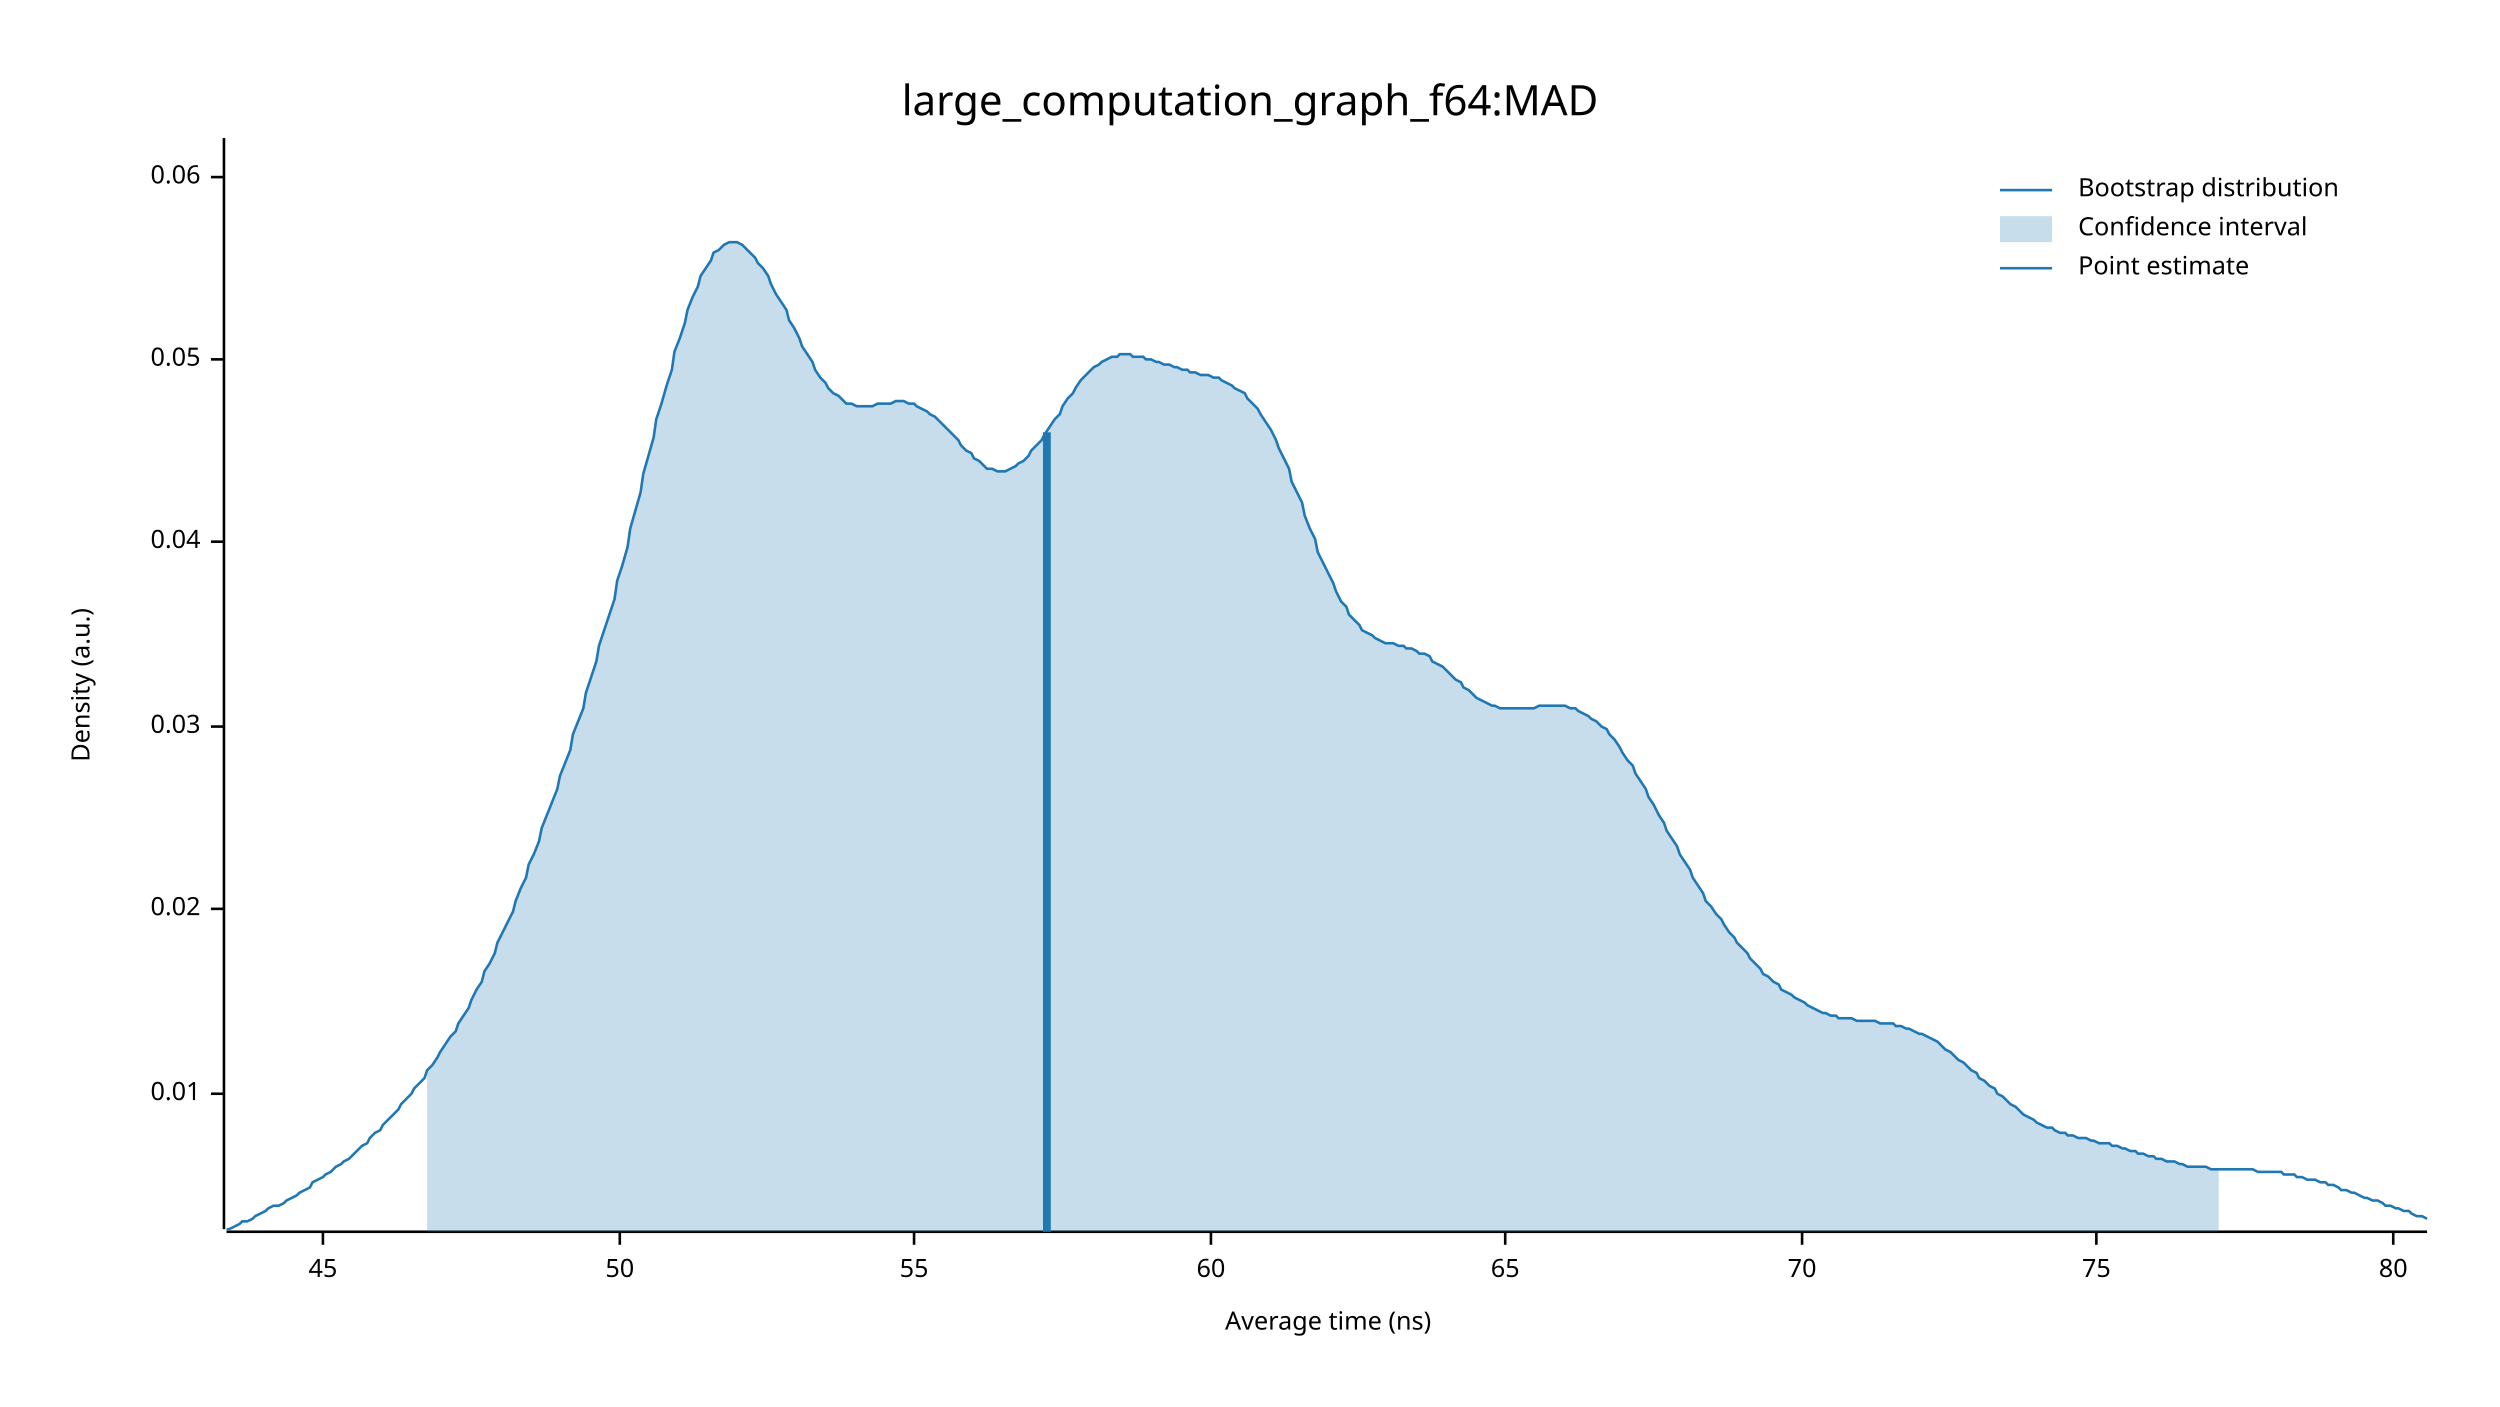
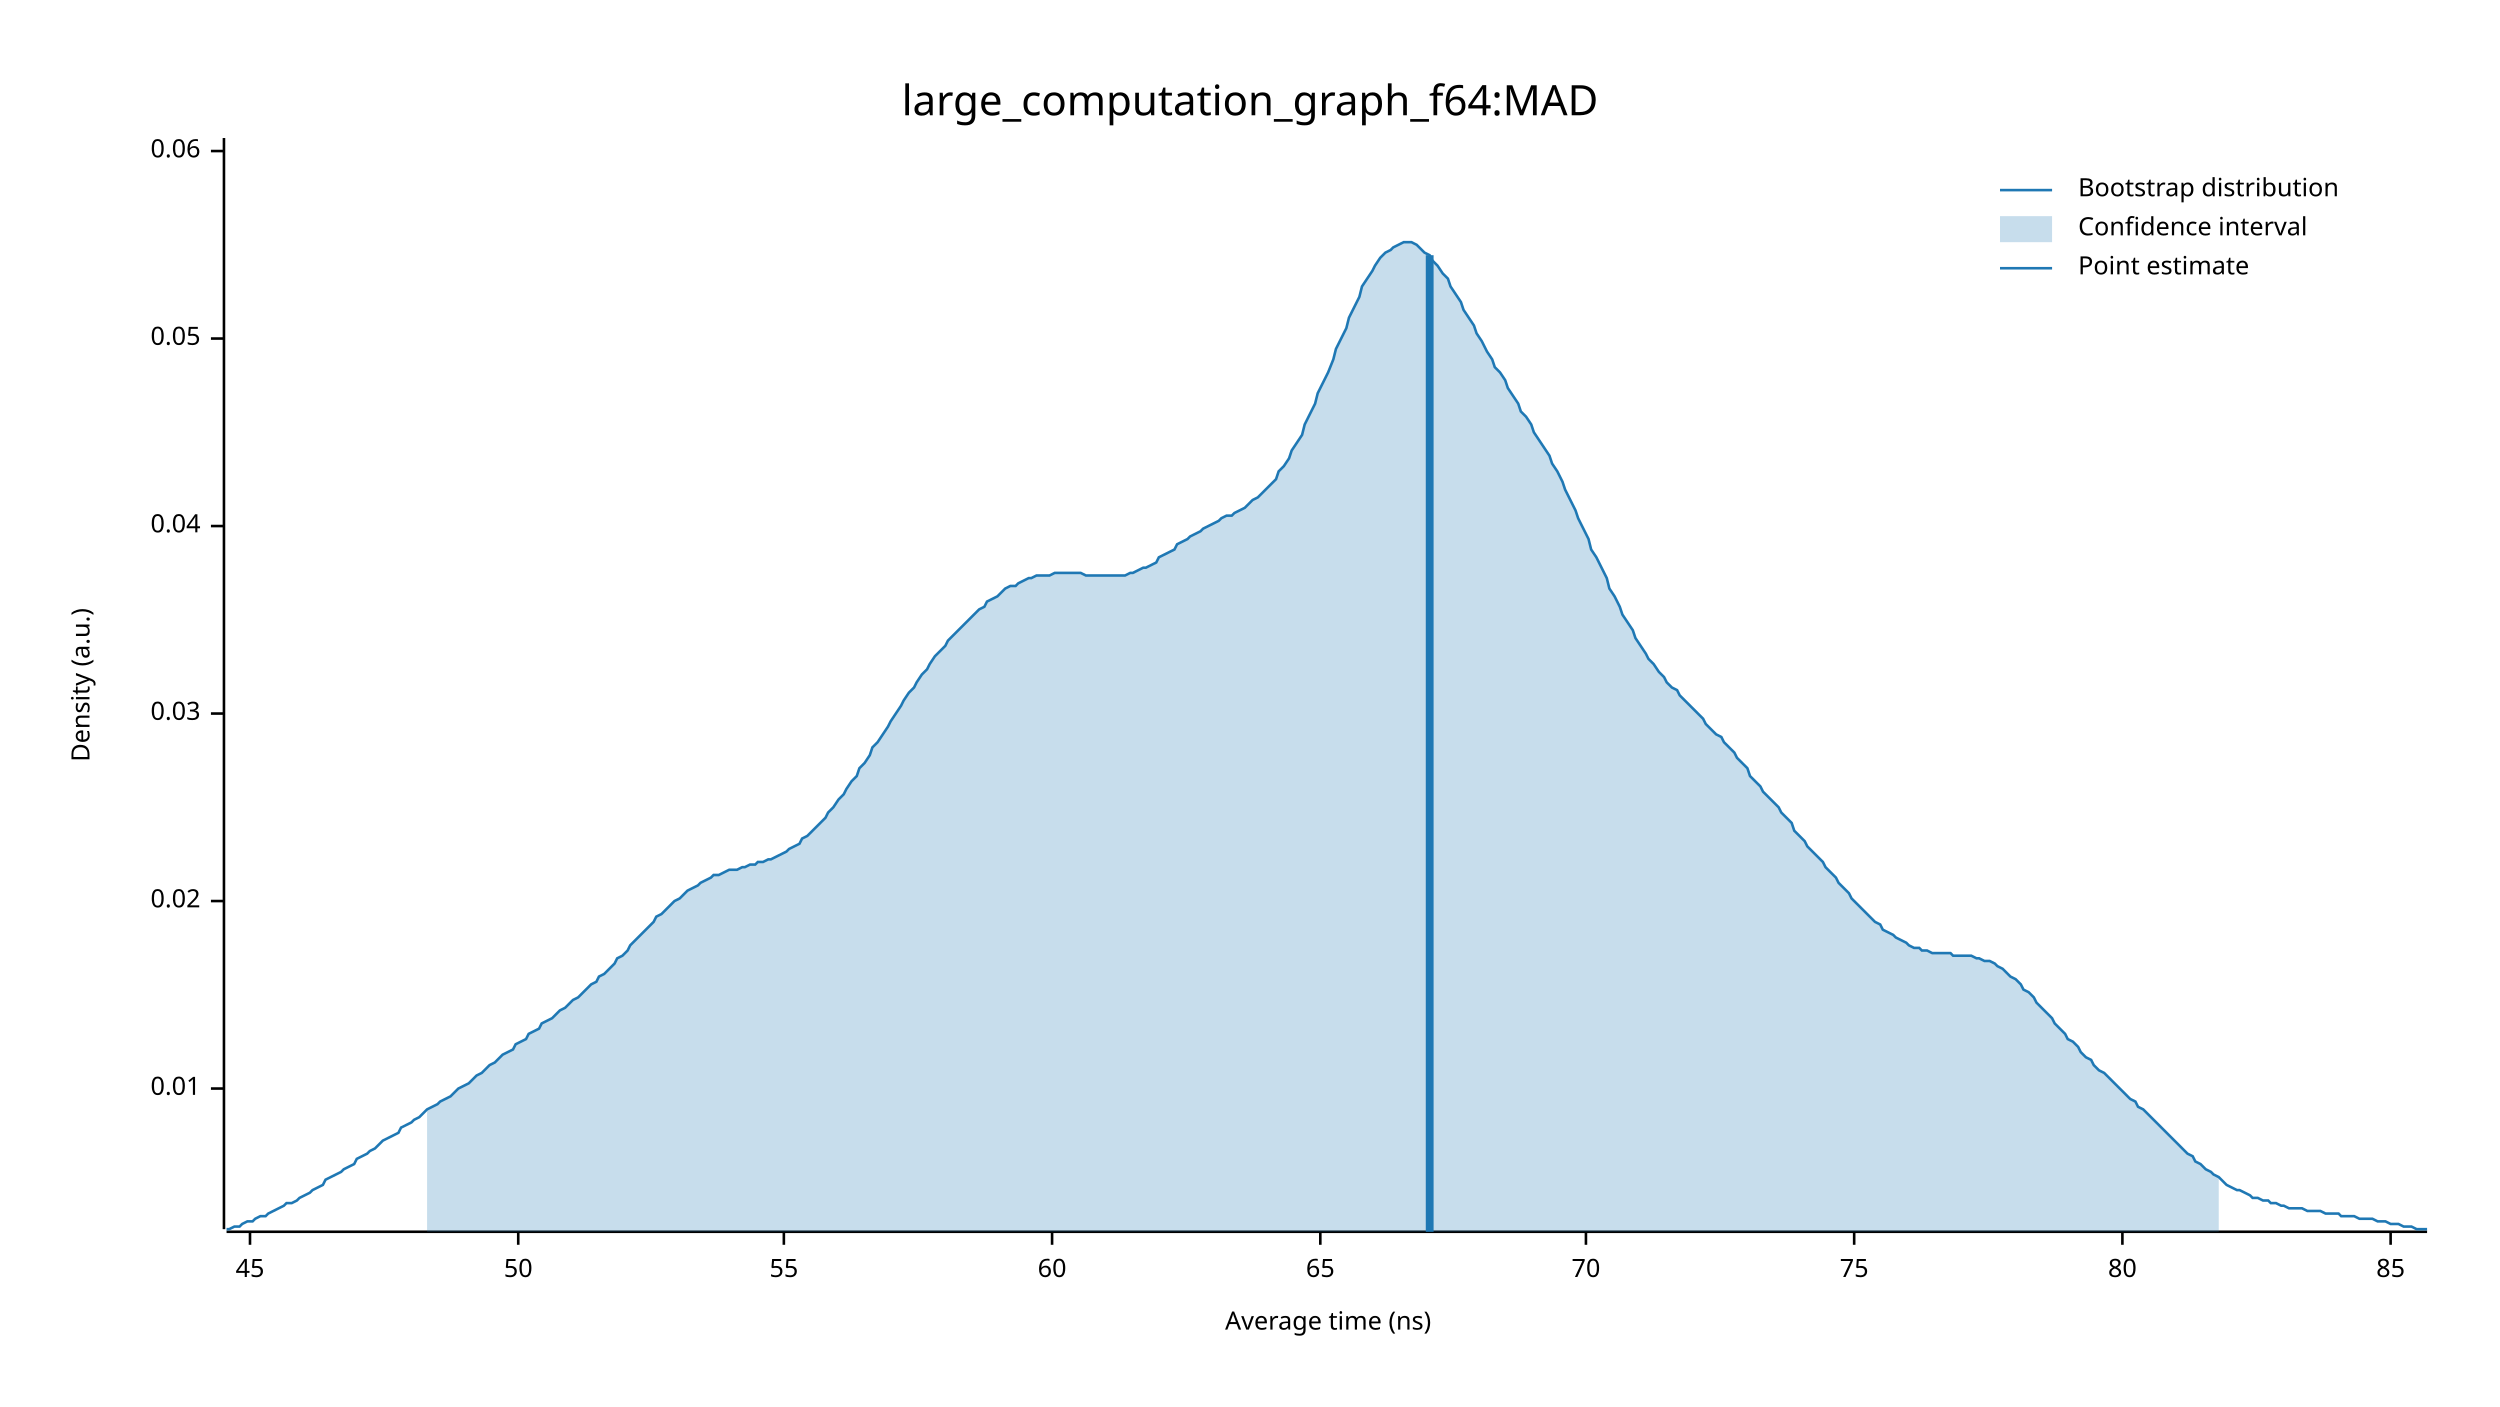
<svg xmlns="http://www.w3.org/2000/svg" width="960" height="540" viewBox="0 0 960 540">
  <text x="480" y="32" dy="0.76em" text-anchor="middle" font-family="sans-serif" font-size="16.129" opacity="1" fill="#000000">
large_computation_graph_f64:MAD
</text>
  <text x="27" y="263" dy="0.76em" text-anchor="middle" font-family="sans-serif" font-size="9.677" opacity="1" fill="#000000" transform="rotate(270, 27, 263)">
Density (a.u.)
</text>
  <text x="510" y="513" dy="-0.5ex" text-anchor="middle" font-family="sans-serif" font-size="9.677" opacity="1" fill="#000000">
Average time (ns)
</text>
  <polyline fill="none" opacity="1" stroke="#000000" stroke-width="1" points="86,53 86,472 " />
-   <text x="77" y="420" dy="0.5ex" text-anchor="end" font-family="sans-serif" font-size="9.677" opacity="1" fill="#000000">
+   <text x="77" y="418" dy="0.5ex" text-anchor="end" font-family="sans-serif" font-size="9.677" opacity="1" fill="#000000">
0.01
</text>
-   <polyline fill="none" opacity="1" stroke="#000000" stroke-width="1" points="81,420 86,420 " />
-   <text x="77" y="349" dy="0.5ex" text-anchor="end" font-family="sans-serif" font-size="9.677" opacity="1" fill="#000000">
+   <polyline fill="none" opacity="1" stroke="#000000" stroke-width="1" points="81,418 86,418 " />
+   <text x="77" y="346" dy="0.5ex" text-anchor="end" font-family="sans-serif" font-size="9.677" opacity="1" fill="#000000">
0.02
</text>
-   <polyline fill="none" opacity="1" stroke="#000000" stroke-width="1" points="81,349 86,349 " />
-   <text x="77" y="279" dy="0.5ex" text-anchor="end" font-family="sans-serif" font-size="9.677" opacity="1" fill="#000000">
+   <polyline fill="none" opacity="1" stroke="#000000" stroke-width="1" points="81,346 86,346 " />
+   <text x="77" y="274" dy="0.5ex" text-anchor="end" font-family="sans-serif" font-size="9.677" opacity="1" fill="#000000">
0.03
</text>
-   <polyline fill="none" opacity="1" stroke="#000000" stroke-width="1" points="81,279 86,279 " />
-   <text x="77" y="208" dy="0.5ex" text-anchor="end" font-family="sans-serif" font-size="9.677" opacity="1" fill="#000000">
+   <polyline fill="none" opacity="1" stroke="#000000" stroke-width="1" points="81,274 86,274 " />
+   <text x="77" y="202" dy="0.5ex" text-anchor="end" font-family="sans-serif" font-size="9.677" opacity="1" fill="#000000">
0.04
</text>
-   <polyline fill="none" opacity="1" stroke="#000000" stroke-width="1" points="81,208 86,208 " />
-   <text x="77" y="138" dy="0.5ex" text-anchor="end" font-family="sans-serif" font-size="9.677" opacity="1" fill="#000000">
+   <polyline fill="none" opacity="1" stroke="#000000" stroke-width="1" points="81,202 86,202 " />
+   <text x="77" y="130" dy="0.5ex" text-anchor="end" font-family="sans-serif" font-size="9.677" opacity="1" fill="#000000">
0.05
</text>
-   <polyline fill="none" opacity="1" stroke="#000000" stroke-width="1" points="81,138 86,138 " />
-   <text x="77" y="68" dy="0.5ex" text-anchor="end" font-family="sans-serif" font-size="9.677" opacity="1" fill="#000000">
+   <polyline fill="none" opacity="1" stroke="#000000" stroke-width="1" points="81,130 86,130 " />
+   <text x="77" y="58" dy="0.5ex" text-anchor="end" font-family="sans-serif" font-size="9.677" opacity="1" fill="#000000">
0.06
</text>
-   <polyline fill="none" opacity="1" stroke="#000000" stroke-width="1" points="81,68 86,68 " />
+   <polyline fill="none" opacity="1" stroke="#000000" stroke-width="1" points="81,58 86,58 " />
  <polyline fill="none" opacity="1" stroke="#000000" stroke-width="1" points="87,473 932,473 " />
-   <text x="124" y="483" dy="0.76em" text-anchor="middle" font-family="sans-serif" font-size="9.677" opacity="1" fill="#000000">
+   <text x="96" y="483" dy="0.76em" text-anchor="middle" font-family="sans-serif" font-size="9.677" opacity="1" fill="#000000">
45
</text>
-   <polyline fill="none" opacity="1" stroke="#000000" stroke-width="1" points="124,473 124,478 " />
-   <text x="238" y="483" dy="0.76em" text-anchor="middle" font-family="sans-serif" font-size="9.677" opacity="1" fill="#000000">
+   <polyline fill="none" opacity="1" stroke="#000000" stroke-width="1" points="96,473 96,478 " />
+   <text x="199" y="483" dy="0.76em" text-anchor="middle" font-family="sans-serif" font-size="9.677" opacity="1" fill="#000000">
50
</text>
-   <polyline fill="none" opacity="1" stroke="#000000" stroke-width="1" points="238,473 238,478 " />
-   <text x="351" y="483" dy="0.76em" text-anchor="middle" font-family="sans-serif" font-size="9.677" opacity="1" fill="#000000">
+   <polyline fill="none" opacity="1" stroke="#000000" stroke-width="1" points="199,473 199,478 " />
+   <text x="301" y="483" dy="0.76em" text-anchor="middle" font-family="sans-serif" font-size="9.677" opacity="1" fill="#000000">
55
</text>
-   <polyline fill="none" opacity="1" stroke="#000000" stroke-width="1" points="351,473 351,478 " />
-   <text x="465" y="483" dy="0.76em" text-anchor="middle" font-family="sans-serif" font-size="9.677" opacity="1" fill="#000000">
+   <polyline fill="none" opacity="1" stroke="#000000" stroke-width="1" points="301,473 301,478 " />
+   <text x="404" y="483" dy="0.76em" text-anchor="middle" font-family="sans-serif" font-size="9.677" opacity="1" fill="#000000">
60
</text>
-   <polyline fill="none" opacity="1" stroke="#000000" stroke-width="1" points="465,473 465,478 " />
-   <text x="578" y="483" dy="0.76em" text-anchor="middle" font-family="sans-serif" font-size="9.677" opacity="1" fill="#000000">
+   <polyline fill="none" opacity="1" stroke="#000000" stroke-width="1" points="404,473 404,478 " />
+   <text x="507" y="483" dy="0.76em" text-anchor="middle" font-family="sans-serif" font-size="9.677" opacity="1" fill="#000000">
65
</text>
-   <polyline fill="none" opacity="1" stroke="#000000" stroke-width="1" points="578,473 578,478 " />
-   <text x="692" y="483" dy="0.76em" text-anchor="middle" font-family="sans-serif" font-size="9.677" opacity="1" fill="#000000">
+   <polyline fill="none" opacity="1" stroke="#000000" stroke-width="1" points="507,473 507,478 " />
+   <text x="609" y="483" dy="0.76em" text-anchor="middle" font-family="sans-serif" font-size="9.677" opacity="1" fill="#000000">
70
</text>
-   <polyline fill="none" opacity="1" stroke="#000000" stroke-width="1" points="692,473 692,478 " />
-   <text x="805" y="483" dy="0.76em" text-anchor="middle" font-family="sans-serif" font-size="9.677" opacity="1" fill="#000000">
+   <polyline fill="none" opacity="1" stroke="#000000" stroke-width="1" points="609,473 609,478 " />
+   <text x="712" y="483" dy="0.76em" text-anchor="middle" font-family="sans-serif" font-size="9.677" opacity="1" fill="#000000">
75
</text>
-   <polyline fill="none" opacity="1" stroke="#000000" stroke-width="1" points="805,473 805,478 " />
-   <text x="919" y="483" dy="0.76em" text-anchor="middle" font-family="sans-serif" font-size="9.677" opacity="1" fill="#000000">
+   <polyline fill="none" opacity="1" stroke="#000000" stroke-width="1" points="712,473 712,478 " />
+   <text x="815" y="483" dy="0.76em" text-anchor="middle" font-family="sans-serif" font-size="9.677" opacity="1" fill="#000000">
80
</text>
-   <polyline fill="none" opacity="1" stroke="#000000" stroke-width="1" points="919,473 919,478 " />
-   <polyline fill="none" opacity="1" stroke="#1F78B4" stroke-width="1" points="87,472 88,472 90,471 92,470 93,469 95,469 97,468 98,467 100,466 102,465 103,464 105,463 107,463 109,462 110,461 112,460 114,459 115,458 117,457 119,456 120,454 122,453 124,452 125,451 127,450 129,448 131,447 132,446 134,445 136,443 137,442 139,440 141,439 142,437 144,435 146,434 147,432 149,430 151,428 153,426 154,424 156,422 158,420 159,418 161,416 163,414 164,411 166,409 168,406 169,404 171,401 173,398 175,396 176,393 178,390 180,387 181,384 183,380 185,377 186,373 188,370 190,366 191,362 193,358 195,354 197,350 198,346 200,341 202,337 203,332 205,328 207,323 208,318 210,313 212,308 214,303 215,298 217,293 219,288 220,282 222,277 224,272 225,266 227,260 229,254 230,248 232,242 234,236 236,230 237,223 239,217 241,210 242,203 244,196 246,189 247,182 249,175 251,168 252,161 254,155 256,148 258,142 259,135 261,130 263,124 264,119 266,114 268,110 269,106 271,103 273,100 274,97 276,96 278,94 280,93 281,93 283,93 285,94 286,95 288,97 290,99 291,101 293,103 295,106 296,109 298,113 300,116 302,119 303,123 305,126 307,130 308,133 310,136 312,139 313,142 315,145 317,147 318,149 320,151 322,152 324,154 325,155 327,155 329,156 330,156 332,156 334,156 335,156 337,155 339,155 341,155 342,155 344,154 346,154 347,154 349,155 351,155 352,156 354,157 356,158 357,159 359,160 361,162 363,164 364,165 366,167 368,169 369,171 371,173 373,174 374,176 376,177 378,179 379,180 381,180 383,181 385,181 386,181 388,180 390,179 391,178 393,177 395,175 396,173 398,171 400,169 401,167 403,164 405,161 407,159 408,156 410,153 412,151 413,149 415,146 417,144 418,143 420,141 422,140 423,139 425,138 427,137 429,137 430,136 432,136 434,136 435,137 437,137 439,137 440,138 442,138 444,139 445,139 447,140 449,140 451,141 452,141 454,142 456,142 457,143 459,143 461,144 462,144 464,144 466,145 468,145 469,146 471,147 473,148 474,149 476,150 478,151 479,153 481,155 483,157 484,159 486,162 488,165 490,169 491,172 493,176 495,180 496,185 498,189 500,193 501,198 503,203 505,207 506,212 508,216 510,220 512,224 513,227 515,231 517,233 518,236 520,238 522,240 523,242 525,243 527,244 528,245 530,246 532,247 534,247 535,247 537,248 539,248 540,249 542,249 544,250 545,251 547,251 549,252 550,254 552,255 554,256 556,258 557,259 559,261 561,262 562,264 564,265 566,267 567,268 569,269 571,270 573,271 574,271 576,272 578,272 579,272 581,272 583,272 584,272 586,272 588,272 589,272 591,271 593,271 595,271 596,271 598,271 600,271 601,271 603,272 605,272 606,273 608,274 610,275 611,276 613,277 615,279 617,280 618,282 620,284 622,287 623,289 625,292 627,294 628,297 630,300 632,303 633,306 635,309 637,313 639,316 640,319 642,322 644,325 645,328 647,331 649,334 650,337 652,340 654,343 655,346 657,348 659,351 661,353 662,355 664,358 666,360 667,362 669,364 671,366 672,368 674,370 676,372 677,374 679,375 681,377 683,378 684,380 686,381 688,382 689,383 691,384 693,385 694,386 696,387 698,388 700,389 701,389 703,390 705,390 706,391 708,391 710,391 711,391 713,392 715,392 716,392 718,392 720,392 722,393 723,393 725,393 727,393 728,394 730,394 732,395 733,395 735,396 737,397 738,397 740,398 742,399 744,400 745,401 747,403 749,404 750,405 752,407 754,408 755,409 757,411 759,412 760,414 762,415 764,417 766,418 767,420 769,421 771,423 772,424 774,425 776,427 777,428 779,429 781,430 782,431 784,432 786,433 788,433 789,434 791,435 793,435 794,436 796,436 798,437 799,437 801,437 803,438 804,438 806,439 808,439 810,439 811,440 813,440 815,441 816,441 818,442 820,442 821,443 823,443 825,444 827,444 828,445 830,445 832,446 833,446 835,446 837,447 838,447 840,448 842,448 843,448 845,448 847,448 849,449 850,449 852,449 854,449 855,449 857,449 859,449 860,449 862,449 864,449 865,449 867,450 869,450 871,450 872,450 874,450 876,450 877,451 879,451 881,451 882,452 884,452 886,453 887,453 889,453 891,454 893,454 894,455 896,455 898,456 899,457 901,457 903,458 904,458 906,459 908,460 909,460 911,461 913,461 915,462 916,463 918,463 920,464 921,464 923,465 925,465 926,466 928,467 930,467 932,468 " />
-   <polygon opacity="0.25" fill="#1F78B4" points="164,411 166,409 168,406 169,404 171,401 173,398 175,396 176,393 178,390 180,387 181,384 183,380 185,377 186,373 188,370 190,366 191,362 193,358 195,354 197,350 198,346 200,341 202,337 203,332 205,328 207,323 208,318 210,313 212,308 214,303 215,298 217,293 219,288 220,282 222,277 224,272 225,266 227,260 229,254 230,248 232,242 234,236 236,230 237,223 239,217 241,210 242,203 244,196 246,189 247,182 249,175 251,168 252,161 254,155 256,148 258,142 259,135 261,130 263,124 264,119 266,114 268,110 269,106 271,103 273,100 274,97 276,96 278,94 280,93 281,93 283,93 285,94 286,95 288,97 290,99 291,101 293,103 295,106 296,109 298,113 300,116 302,119 303,123 305,126 307,130 308,133 310,136 312,139 313,142 315,145 317,147 318,149 320,151 322,152 324,154 325,155 327,155 329,156 330,156 332,156 334,156 335,156 337,155 339,155 341,155 342,155 344,154 346,154 347,154 349,155 351,155 352,156 354,157 356,158 357,159 359,160 361,162 363,164 364,165 366,167 368,169 369,171 371,173 373,174 374,176 376,177 378,179 379,180 381,180 383,181 385,181 386,181 388,180 390,179 391,178 393,177 395,175 396,173 398,171 400,169 401,167 403,164 405,161 407,159 408,156 410,153 412,151 413,149 415,146 417,144 418,143 420,141 422,140 423,139 425,138 427,137 429,137 430,136 432,136 434,136 435,137 437,137 439,137 440,138 442,138 444,139 445,139 447,140 449,140 451,141 452,141 454,142 456,142 457,143 459,143 461,144 462,144 464,144 466,145 468,145 469,146 471,147 473,148 474,149 476,150 478,151 479,153 481,155 483,157 484,159 486,162 488,165 490,169 491,172 493,176 495,180 496,185 498,189 500,193 501,198 503,203 505,207 506,212 508,216 510,220 512,224 513,227 515,231 517,233 518,236 520,238 522,240 523,242 525,243 527,244 528,245 530,246 532,247 534,247 535,247 537,248 539,248 540,249 542,249 544,250 545,251 547,251 549,252 550,254 552,255 554,256 556,258 557,259 559,261 561,262 562,264 564,265 566,267 567,268 569,269 571,270 573,271 574,271 576,272 578,272 579,272 581,272 583,272 584,272 586,272 588,272 589,272 591,271 593,271 595,271 596,271 598,271 600,271 601,271 603,272 605,272 606,273 608,274 610,275 611,276 613,277 615,279 617,280 618,282 620,284 622,287 623,289 625,292 627,294 628,297 630,300 632,303 633,306 635,309 637,313 639,316 640,319 642,322 644,325 645,328 647,331 649,334 650,337 652,340 654,343 655,346 657,348 659,351 661,353 662,355 664,358 666,360 667,362 669,364 671,366 672,368 674,370 676,372 677,374 679,375 681,377 683,378 684,380 686,381 688,382 689,383 691,384 693,385 694,386 696,387 698,388 700,389 701,389 703,390 705,390 706,391 708,391 710,391 711,391 713,392 715,392 716,392 718,392 720,392 722,393 723,393 725,393 727,393 728,394 730,394 732,395 733,395 735,396 737,397 738,397 740,398 742,399 744,400 745,401 747,403 749,404 750,405 752,407 754,408 755,409 757,411 759,412 760,414 762,415 764,417 766,418 767,420 769,421 771,423 772,424 774,425 776,427 777,428 779,429 781,430 782,431 784,432 786,433 788,433 789,434 791,435 793,435 794,436 796,436 798,437 799,437 801,437 803,438 804,438 806,439 808,439 810,439 811,440 813,440 815,441 816,441 818,442 820,442 821,443 823,443 825,444 827,444 828,445 830,445 832,446 833,446 835,446 837,447 838,447 840,448 842,448 843,448 845,448 847,448 849,449 850,449 852,449 852,473 164,473 " />
-   <polyline fill="none" opacity="1" stroke="#1F78B4" stroke-width="3" points="402,473 402,166 " />
+   <polyline fill="none" opacity="1" stroke="#000000" stroke-width="1" points="815,473 815,478 " />
+   <text x="918" y="483" dy="0.76em" text-anchor="middle" font-family="sans-serif" font-size="9.677" opacity="1" fill="#000000">
+ 85
+ </text>
+   <polyline fill="none" opacity="1" stroke="#000000" stroke-width="1" points="918,473 918,478 " />
+   <polyline fill="none" opacity="1" stroke="#1F78B4" stroke-width="1" points="87,472 88,472 90,471 92,471 93,470 95,469 97,469 98,468 100,467 102,467 103,466 105,465 107,464 109,463 110,462 112,462 114,461 115,460 117,459 119,458 120,457 122,456 124,455 125,453 127,452 129,451 131,450 132,449 134,448 136,447 137,445 139,444 141,443 142,442 144,441 146,439 147,438 149,437 151,436 153,435 154,433 156,432 158,431 159,430 161,429 163,427 164,426 166,425 168,424 169,423 171,422 173,421 175,419 176,418 178,417 180,416 181,415 183,413 185,412 186,411 188,409 190,408 191,407 193,405 195,404 197,403 198,401 200,400 202,399 203,397 205,396 207,395 208,393 210,392 212,391 214,389 215,388 217,387 219,385 220,384 222,383 224,381 225,380 227,378 229,377 230,375 232,374 234,372 236,370 237,368 239,367 241,365 242,363 244,361 246,359 247,358 249,356 251,354 252,352 254,351 256,349 258,347 259,346 261,345 263,343 264,342 266,341 268,340 269,339 271,338 273,337 274,336 276,336 278,335 280,334 281,334 283,334 285,333 286,333 288,332 290,332 291,331 293,331 295,330 296,330 298,329 300,328 302,327 303,326 305,325 307,324 308,322 310,321 312,319 313,318 315,316 317,314 318,312 320,310 322,307 324,305 325,303 327,300 329,298 330,295 332,293 334,290 335,287 337,285 339,282 341,279 342,277 344,274 346,271 347,269 349,266 351,264 352,262 354,259 356,257 357,255 359,252 361,250 363,248 364,246 366,244 368,242 369,241 371,239 373,237 374,236 376,234 378,233 379,231 381,230 383,229 385,227 386,226 388,225 390,225 391,224 393,223 395,222 396,222 398,221 400,221 401,221 403,221 405,220 407,220 408,220 410,220 412,220 413,220 415,220 417,221 418,221 420,221 422,221 423,221 425,221 427,221 429,221 430,221 432,221 434,220 435,220 437,219 439,218 440,218 442,217 444,216 445,214 447,213 449,212 451,211 452,209 454,208 456,207 457,206 459,205 461,204 462,203 464,202 466,201 468,200 469,199 471,198 473,198 474,197 476,196 478,195 479,194 481,192 483,191 484,190 486,188 488,186 490,184 491,181 493,179 495,176 496,173 498,170 500,167 501,163 503,159 505,155 506,151 508,147 510,143 512,138 513,134 515,130 517,126 518,122 520,118 522,114 523,110 525,107 527,104 528,102 530,99 532,97 534,96 535,95 537,94 539,93 540,93 542,93 544,94 545,95 547,97 549,98 550,100 552,102 554,105 556,107 557,110 559,113 561,116 562,119 564,122 566,125 567,128 569,131 571,135 573,138 574,141 576,143 578,146 579,149 581,152 583,155 584,158 586,160 588,163 589,166 591,169 593,172 595,175 596,178 598,181 600,185 601,188 603,192 605,196 606,199 608,203 610,207 611,211 613,214 615,218 617,222 618,226 620,229 622,233 623,236 625,239 627,242 628,245 630,248 632,251 633,253 635,255 637,258 639,260 640,262 642,264 644,265 645,267 647,269 649,271 650,272 652,274 654,276 655,278 657,280 659,282 661,283 662,285 664,287 666,289 667,291 669,293 671,295 672,298 674,300 676,302 677,304 679,306 681,308 683,310 684,312 686,314 688,316 689,319 691,321 693,323 694,325 696,327 698,329 700,331 701,333 703,335 705,337 706,339 708,341 710,343 711,345 713,347 715,349 716,350 718,352 720,354 722,355 723,357 725,358 727,359 728,360 730,361 732,362 733,363 735,364 737,364 738,365 740,365 742,366 744,366 745,366 747,366 749,366 750,367 752,367 754,367 755,367 757,367 759,368 760,368 762,369 764,369 766,370 767,371 769,372 771,374 772,375 774,376 776,378 777,380 779,381 781,383 782,385 784,387 786,389 788,391 789,393 791,395 793,397 794,399 796,400 798,402 799,404 801,406 803,407 804,409 806,411 808,412 810,414 811,415 813,417 815,419 816,420 818,422 820,423 821,425 823,426 825,428 827,430 828,431 830,433 832,435 833,436 835,438 837,440 838,441 840,443 842,444 843,446 845,447 847,449 849,450 850,451 852,452 854,454 855,455 857,456 859,457 860,457 862,458 864,459 865,460 867,460 869,461 871,461 872,462 874,462 876,463 877,463 879,464 881,464 882,464 884,464 886,465 887,465 889,465 891,465 893,466 894,466 896,466 898,466 899,467 901,467 903,467 904,467 906,468 908,468 909,468 911,468 913,469 915,469 916,469 918,470 920,470 921,470 923,471 925,471 926,471 928,472 930,472 932,472 " />
+   <polygon opacity="0.25" fill="#1F78B4" points="164,426 166,425 168,424 169,423 171,422 173,421 175,419 176,418 178,417 180,416 181,415 183,413 185,412 186,411 188,409 190,408 191,407 193,405 195,404 197,403 198,401 200,400 202,399 203,397 205,396 207,395 208,393 210,392 212,391 214,389 215,388 217,387 219,385 220,384 222,383 224,381 225,380 227,378 229,377 230,375 232,374 234,372 236,370 237,368 239,367 241,365 242,363 244,361 246,359 247,358 249,356 251,354 252,352 254,351 256,349 258,347 259,346 261,345 263,343 264,342 266,341 268,340 269,339 271,338 273,337 274,336 276,336 278,335 280,334 281,334 283,334 285,333 286,333 288,332 290,332 291,331 293,331 295,330 296,330 298,329 300,328 302,327 303,326 305,325 307,324 308,322 310,321 312,319 313,318 315,316 317,314 318,312 320,310 322,307 324,305 325,303 327,300 329,298 330,295 332,293 334,290 335,287 337,285 339,282 341,279 342,277 344,274 346,271 347,269 349,266 351,264 352,262 354,259 356,257 357,255 359,252 361,250 363,248 364,246 366,244 368,242 369,241 371,239 373,237 374,236 376,234 378,233 379,231 381,230 383,229 385,227 386,226 388,225 390,225 391,224 393,223 395,222 396,222 398,221 400,221 401,221 403,221 405,220 407,220 408,220 410,220 412,220 413,220 415,220 417,221 418,221 420,221 422,221 423,221 425,221 427,221 429,221 430,221 432,221 434,220 435,220 437,219 439,218 440,218 442,217 444,216 445,214 447,213 449,212 451,211 452,209 454,208 456,207 457,206 459,205 461,204 462,203 464,202 466,201 468,200 469,199 471,198 473,198 474,197 476,196 478,195 479,194 481,192 483,191 484,190 486,188 488,186 490,184 491,181 493,179 495,176 496,173 498,170 500,167 501,163 503,159 505,155 506,151 508,147 510,143 512,138 513,134 515,130 517,126 518,122 520,118 522,114 523,110 525,107 527,104 528,102 530,99 532,97 534,96 535,95 537,94 539,93 540,93 542,93 544,94 545,95 547,97 549,98 550,100 552,102 554,105 556,107 557,110 559,113 561,116 562,119 564,122 566,125 567,128 569,131 571,135 573,138 574,141 576,143 578,146 579,149 581,152 583,155 584,158 586,160 588,163 589,166 591,169 593,172 595,175 596,178 598,181 600,185 601,188 603,192 605,196 606,199 608,203 610,207 611,211 613,214 615,218 617,222 618,226 620,229 622,233 623,236 625,239 627,242 628,245 630,248 632,251 633,253 635,255 637,258 639,260 640,262 642,264 644,265 645,267 647,269 649,271 650,272 652,274 654,276 655,278 657,280 659,282 661,283 662,285 664,287 666,289 667,291 669,293 671,295 672,298 674,300 676,302 677,304 679,306 681,308 683,310 684,312 686,314 688,316 689,319 691,321 693,323 694,325 696,327 698,329 700,331 701,333 703,335 705,337 706,339 708,341 710,343 711,345 713,347 715,349 716,350 718,352 720,354 722,355 723,357 725,358 727,359 728,360 730,361 732,362 733,363 735,364 737,364 738,365 740,365 742,366 744,366 745,366 747,366 749,366 750,367 752,367 754,367 755,367 757,367 759,368 760,368 762,369 764,369 766,370 767,371 769,372 771,374 772,375 774,376 776,378 777,380 779,381 781,383 782,385 784,387 786,389 788,391 789,393 791,395 793,397 794,399 796,400 798,402 799,404 801,406 803,407 804,409 806,411 808,412 810,414 811,415 813,417 815,419 816,420 818,422 820,423 821,425 823,426 825,428 827,430 828,431 830,433 832,435 833,436 835,438 837,440 838,441 840,443 842,444 843,446 845,447 847,449 849,450 850,451 852,452 852,473 164,473 " />
+   <polyline fill="none" opacity="1" stroke="#1F78B4" stroke-width="3" points="549,473 549,98 " />
  <text x="798" y="68" dy="0.76em" text-anchor="start" font-family="sans-serif" font-size="9.677" opacity="1" fill="#000000">
Bootstrap distribution
</text>
  <text x="798" y="83" dy="0.76em" text-anchor="start" font-family="sans-serif" font-size="9.677" opacity="1" fill="#000000">
Confidence interval
</text>
  <text x="798" y="98" dy="0.76em" text-anchor="start" font-family="sans-serif" font-size="9.677" opacity="1" fill="#000000">
Point estimate
</text>
  <polyline fill="none" opacity="1" stroke="#1F78B4" stroke-width="1" points="768,73 788,73 " />
  <rect x="768" y="83" width="20" height="10" opacity="0.25" fill="#1F78B4" stroke="none" />
  <polyline fill="none" opacity="1" stroke="#1F78B4" stroke-width="1" points="768,103 788,103 " />
</svg>
